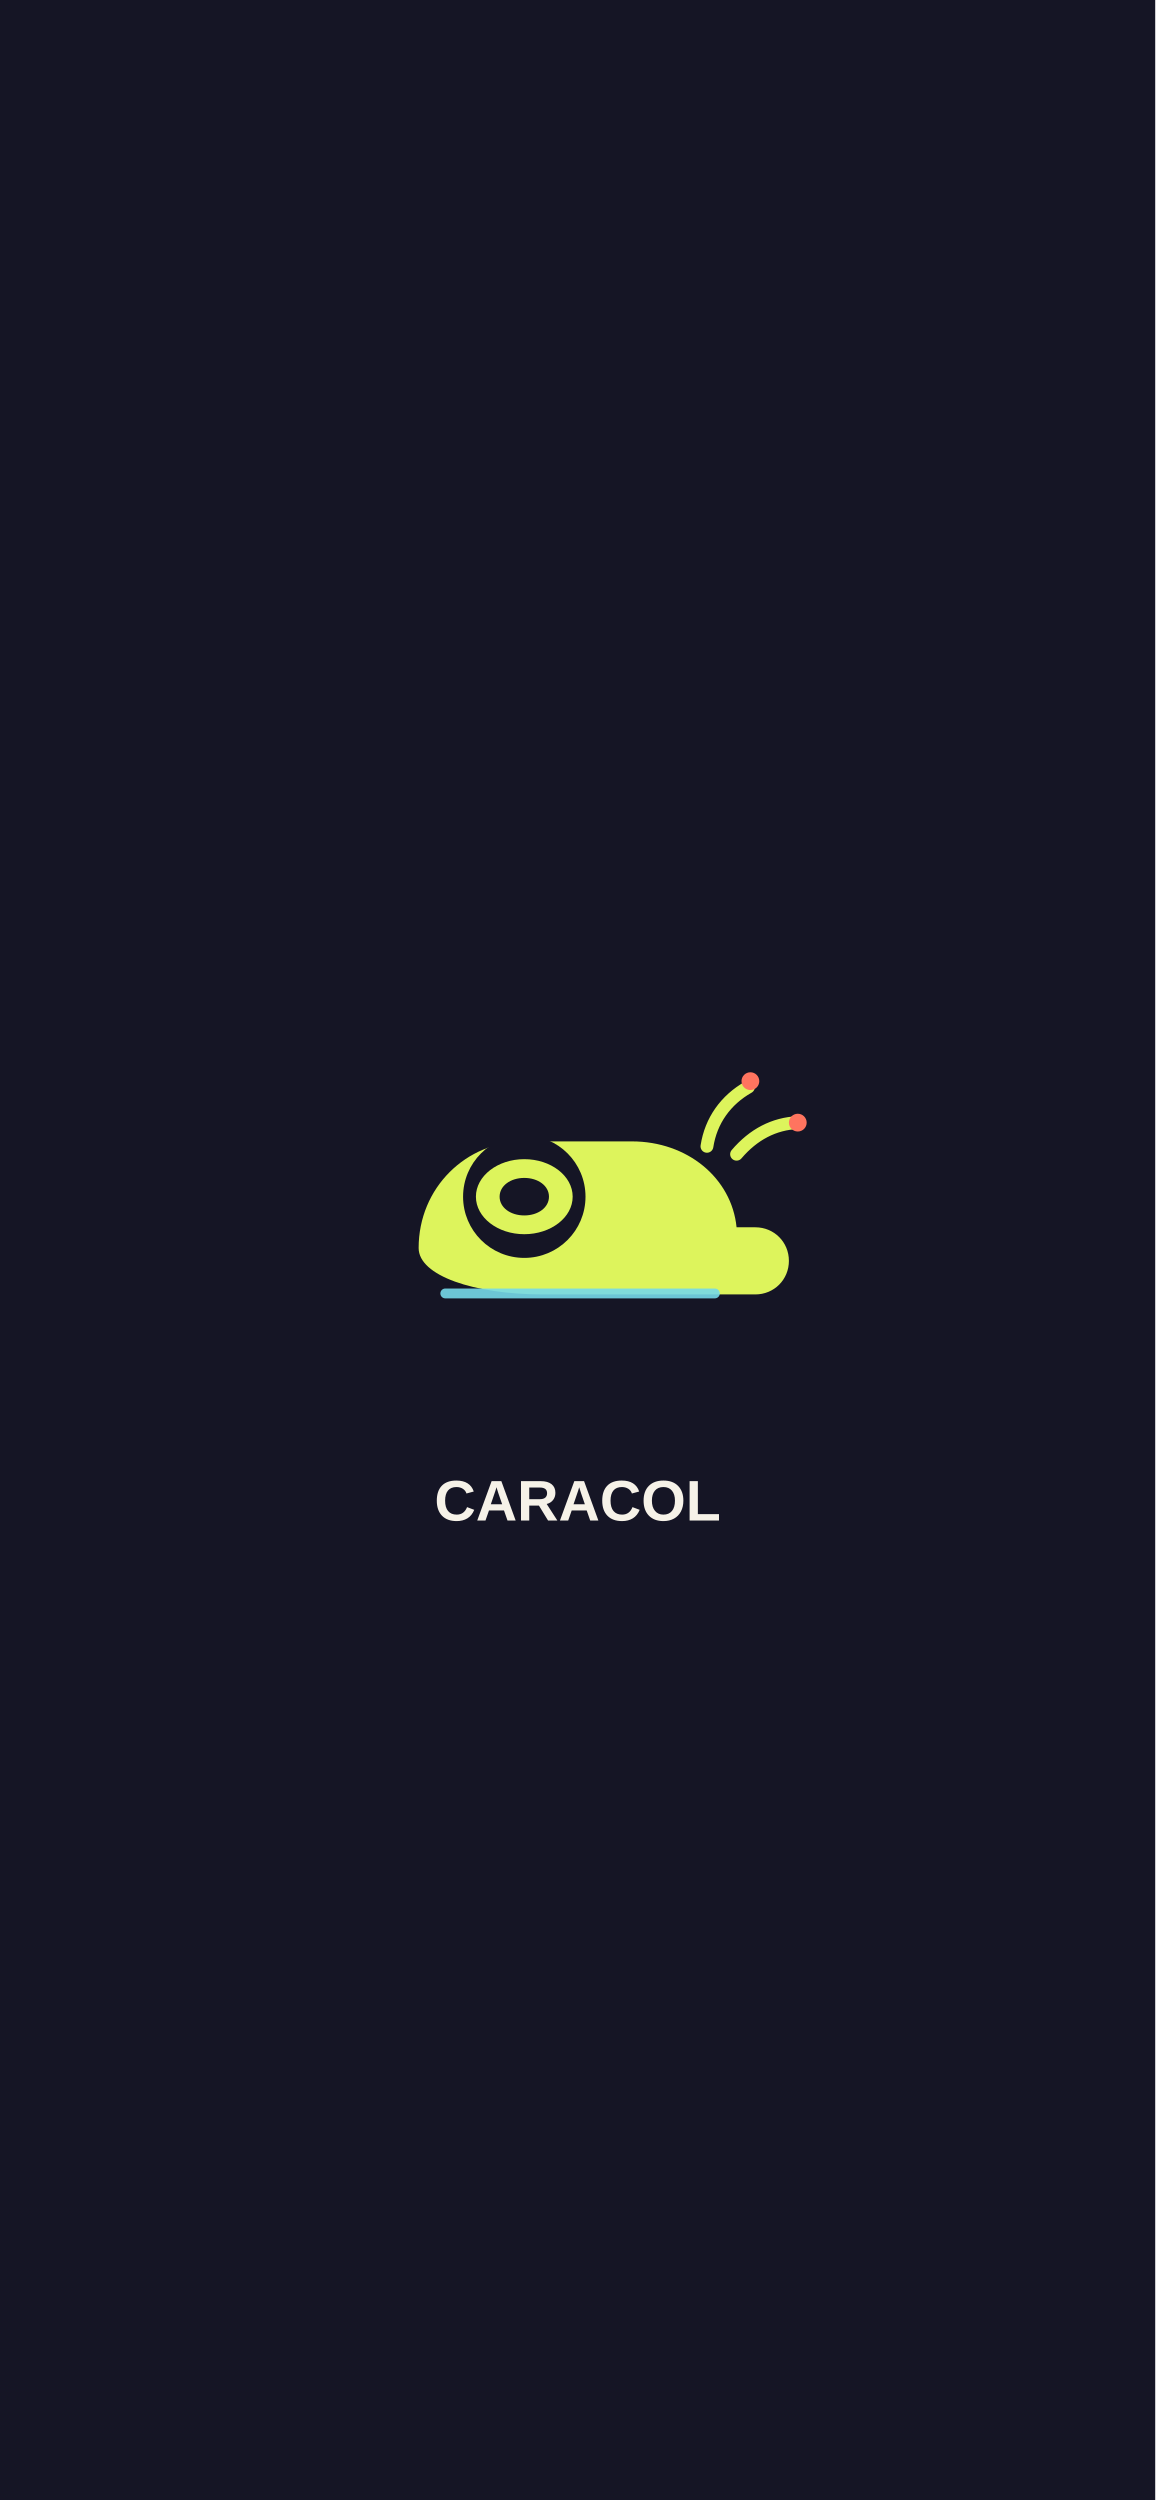
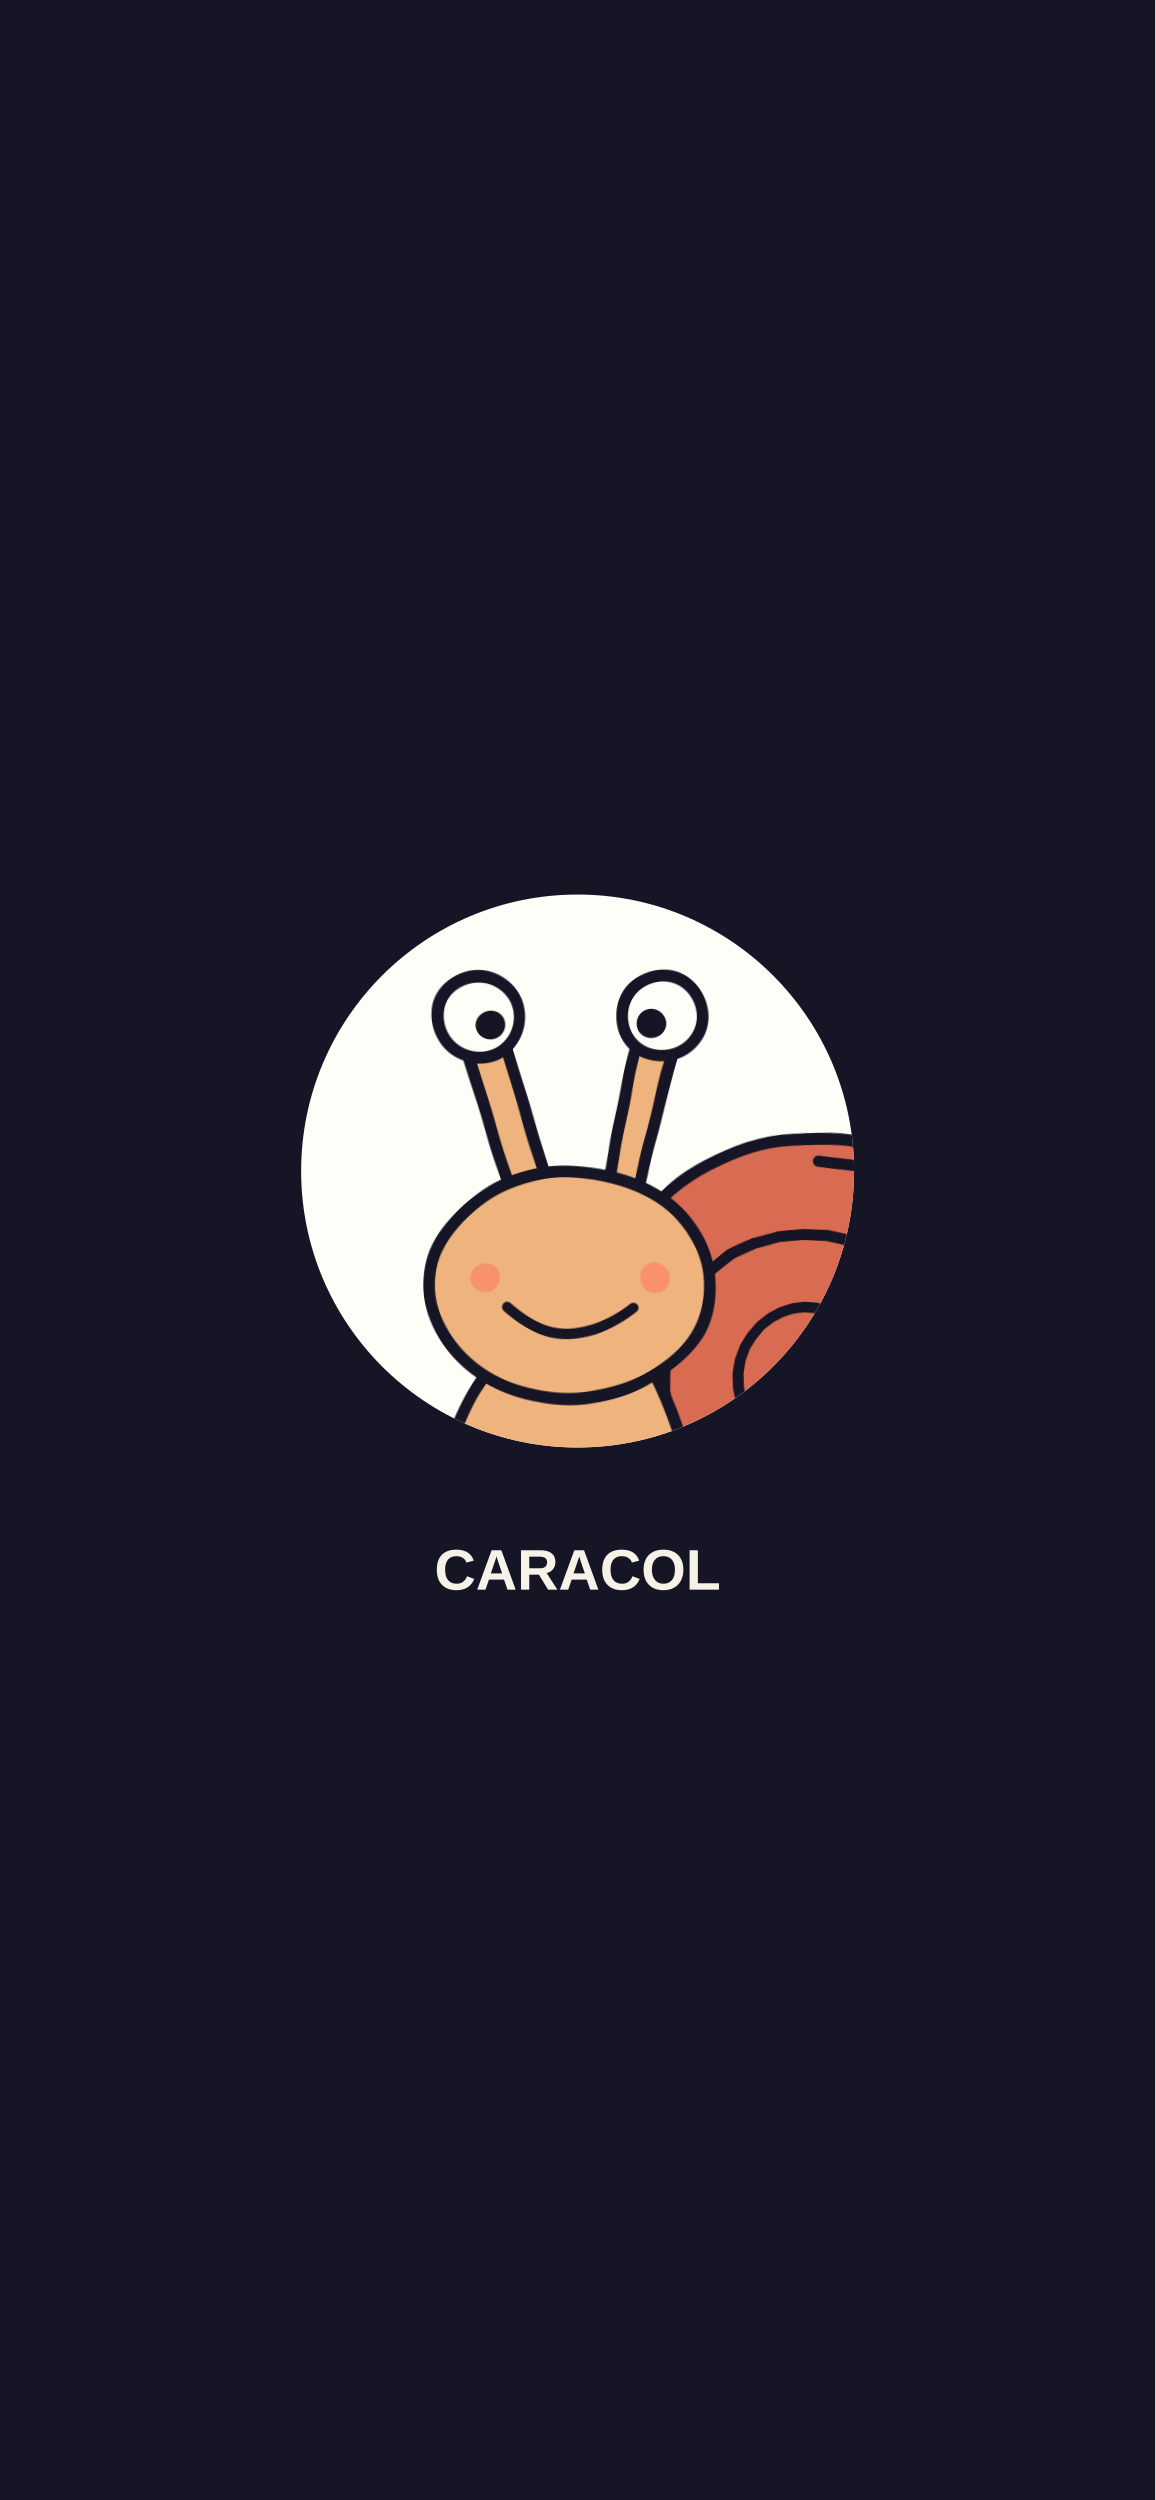
<svg xmlns="http://www.w3.org/2000/svg" viewBox="0 0 1170 2532">
  <rect width="1170" height="2532" fill="#151525" />
-   <g transform="translate(329 930) scale(1.0)">
-     <rect width="512" height="512" rx="116" fill="#151525" />
-     <path d="M95 334c0-61 48-108 107-108h109c56 0 101 37 106 87h19c19 0 34 15 34 34s-15 34-34 34H221c-70 0-126-19-126-47Z" fill="#ddf45c" />
-     <circle cx="202" cy="282" r="62" fill="#151525" />
-     <path d="M202 244c27 0 49 17 49 38s-22 38-49 38-49-17-49-38 22-38 49-38Zm0 19c-14 0-25 8-25 19s11 19 25 19 25-8 25-19-11-19-25-19Z" fill="#ddf45c" />
-     <path d="M387 231c4-26 19-47 42-60M417 239c17-20 38-31 62-32" fill="none" stroke="#ddf45c" stroke-linecap="round" stroke-width="13" />
-     <circle cx="431" cy="165" r="9" fill="#ff745f" />
-     <circle cx="479" cy="207" r="9" fill="#ff745f" />
-     <path d="M122 380h273" stroke="#75d9e9" stroke-linecap="round" stroke-width="10" opacity=".9" />
+   <defs>
+     <clipPath id="caracol-splash-medallion">
+       <circle cx="585" cy="1186" r="280" />
+     </clipPath>
+   </defs>
+   <circle cx="585" cy="1186" r="280" fill="#fffdf8" />
+   <g clip-path="url(#caracol-splash-medallion)">
+     <svg class="caracol-figure" viewBox="22 -6 150 150" x="305" y="906" width="560" height="560" aria-hidden="true">
+       <filter id="_R_0_ink" x="-5%" y="-5%" width="110%" height="110%">
+         <feTurbulence type="fractalNoise" baseFrequency="0.035" numOctaves="2" seed="3" />
+         <feDisplacementMap in="SourceGraphic" scale="1.7" />
+       </filter>
+       <g filter="url(#_R_0_ink)">
+         <g data-layer="body">
+           <ellipse cx="124" cy="218" rx="112" ry="7" fill="#151525" opacity="0.12" />
+           <circle cx="162" cy="122" r="62" fill="#d86b51" stroke="#151525" stroke-width="3.2" stroke-linejoin="round" stroke-linecap="round" />
+           <path d="M162.0 66.0 L172.0 67.5 L181.5 70.7 L190.1 75.6 L197.6 81.9 L203.9 89.3 L208.6 97.7 L211.6 106.6 L213.0 115.9 L212.7 125.2 L210.7 134.1 L207.2 142.5 L202.3 150.0 L196.2 156.4 L189.1 161.5 L181.3 165.2 L173.0 167.4 L164.6 168.1 L156.3 167.2 L148.4 164.9 L141.1 161.2 L134.8 156.4 L129.4 150.5 L125.3 143.9 L122.5 136.7 L121.1 129.2 L121.0 121.7 L122.3 114.4 L124.9 107.6 L128.6 101.4 L133.3 96.1 L138.8 91.8 L144.9 88.6 L151.3 86.6 L157.9 85.9 L164.5 86.3 L170.8 87.9 L176.5 90.6 L181.6 94.2 L185.9 98.6 L189.3 103.6 L191.6 109.1 L192.9 114.8 L193.1 120.5 L192.3 126.0 L190.5 131.3 L187.9 136.0 L184.5 140.1 L180.5 143.4 L176.0 145.9 L171.3 147.5 L166.4 148.2 L161.6 148.0 L157.1 146.9 L152.9 145.1 L149.2 142.5 L146.1 139.5 L143.6 135.9 L141.9 132.1 L141.0 128.2 L140.8 124.2 L141.3 120.4 L142.5 116.8 L144.3 113.7 L146.5 110.9 L149.2 108.7 L152.1 107.1 L155.2 106.1 L158.3 105.7 L161.3 105.9 L164.2 106.6 L166.7 107.8 L168.9 109.4 L170.7 111.3 L172.1 113.4 L173.0 115.7 L173.4 117.9 L173.4 120.2 L172.9 122.2 L172.1 124.1 L171.1 125.7 L169.8 126.9 L168.3 127.9 L166.8 128.4 L165.3 128.7 L163.9 128.6 L162.6 128.3 L161.5 127.7 L160.6 127.0 L160.0 126.1 L159.6 125.2" fill="none" stroke="#151525" stroke-width="3" stroke-linecap="round" stroke-linejoin="round" />
+           <path d="M16 214 C18 198 56 192 96 194 L200 198 C218 198 234 206 232 216 Z" fill="#efb37d" stroke="#151525" stroke-width="3.2" stroke-linejoin="round" stroke-linecap="round" />
+           <path d="M60 206 C54 170 60 142 72 124 L118 124 C128 142 132 172 128 206 Z" fill="#efb37d" stroke="#151525" stroke-width="3.2" stroke-linejoin="round" stroke-linecap="round" />
+         </g>
+         <g data-layer="stalks">
+           <path d="M80 78 L66 34 L76 31 L90 76 Z" fill="#efb37d" stroke="#151525" stroke-width="3.2" stroke-linejoin="round" stroke-linecap="round" />
+           <path d="M104 76 L114 31 L124 34 L112 78 Z" fill="#efb37d" stroke="#151525" stroke-width="3.2" stroke-linejoin="round" stroke-linecap="round" />
+         </g>
+         <g data-layer="head">
+           <circle cx="70" cy="27" r="11" fill="#fffdf8" stroke="#151525" stroke-width="3.2" stroke-linejoin="round" stroke-linecap="round" />
+           <circle cx="120" cy="27" r="11" fill="#fffdf8" stroke="#151525" stroke-width="3.2" stroke-linejoin="round" stroke-linecap="round" />
+           <circle cx="73" cy="29" r="4" fill="#151525" />
+           <circle cx="117" cy="29" r="4" fill="#151525" />
+           <ellipse cx="95" cy="100" rx="38" ry="31" fill="#efb37d" stroke="#151525" stroke-width="3.2" stroke-linejoin="round" stroke-linecap="round" />
+           <path d="M78 106 Q95 121 112 106" fill="none" stroke="#151525" stroke-width="2.8" stroke-linecap="round" stroke-linejoin="round" />
+           <circle cx="72" cy="98" r="4" fill="#ff745f" opacity="0.55" />
+           <circle cx="118" cy="98" r="4" fill="#ff745f" opacity="0.55" />
+         </g>
+       </g>
+     </svg>
  </g>
-   <text x="585" y="1540" fill="#f6f2e8" font-family="Arial, sans-serif" font-size="58" font-weight="700" text-anchor="middle">CARACOL</text>
+   <text x="585" y="1610" fill="#f6f2e8" font-family="Arial, sans-serif" font-size="58" font-weight="700" text-anchor="middle">CARACOL</text>
</svg>
